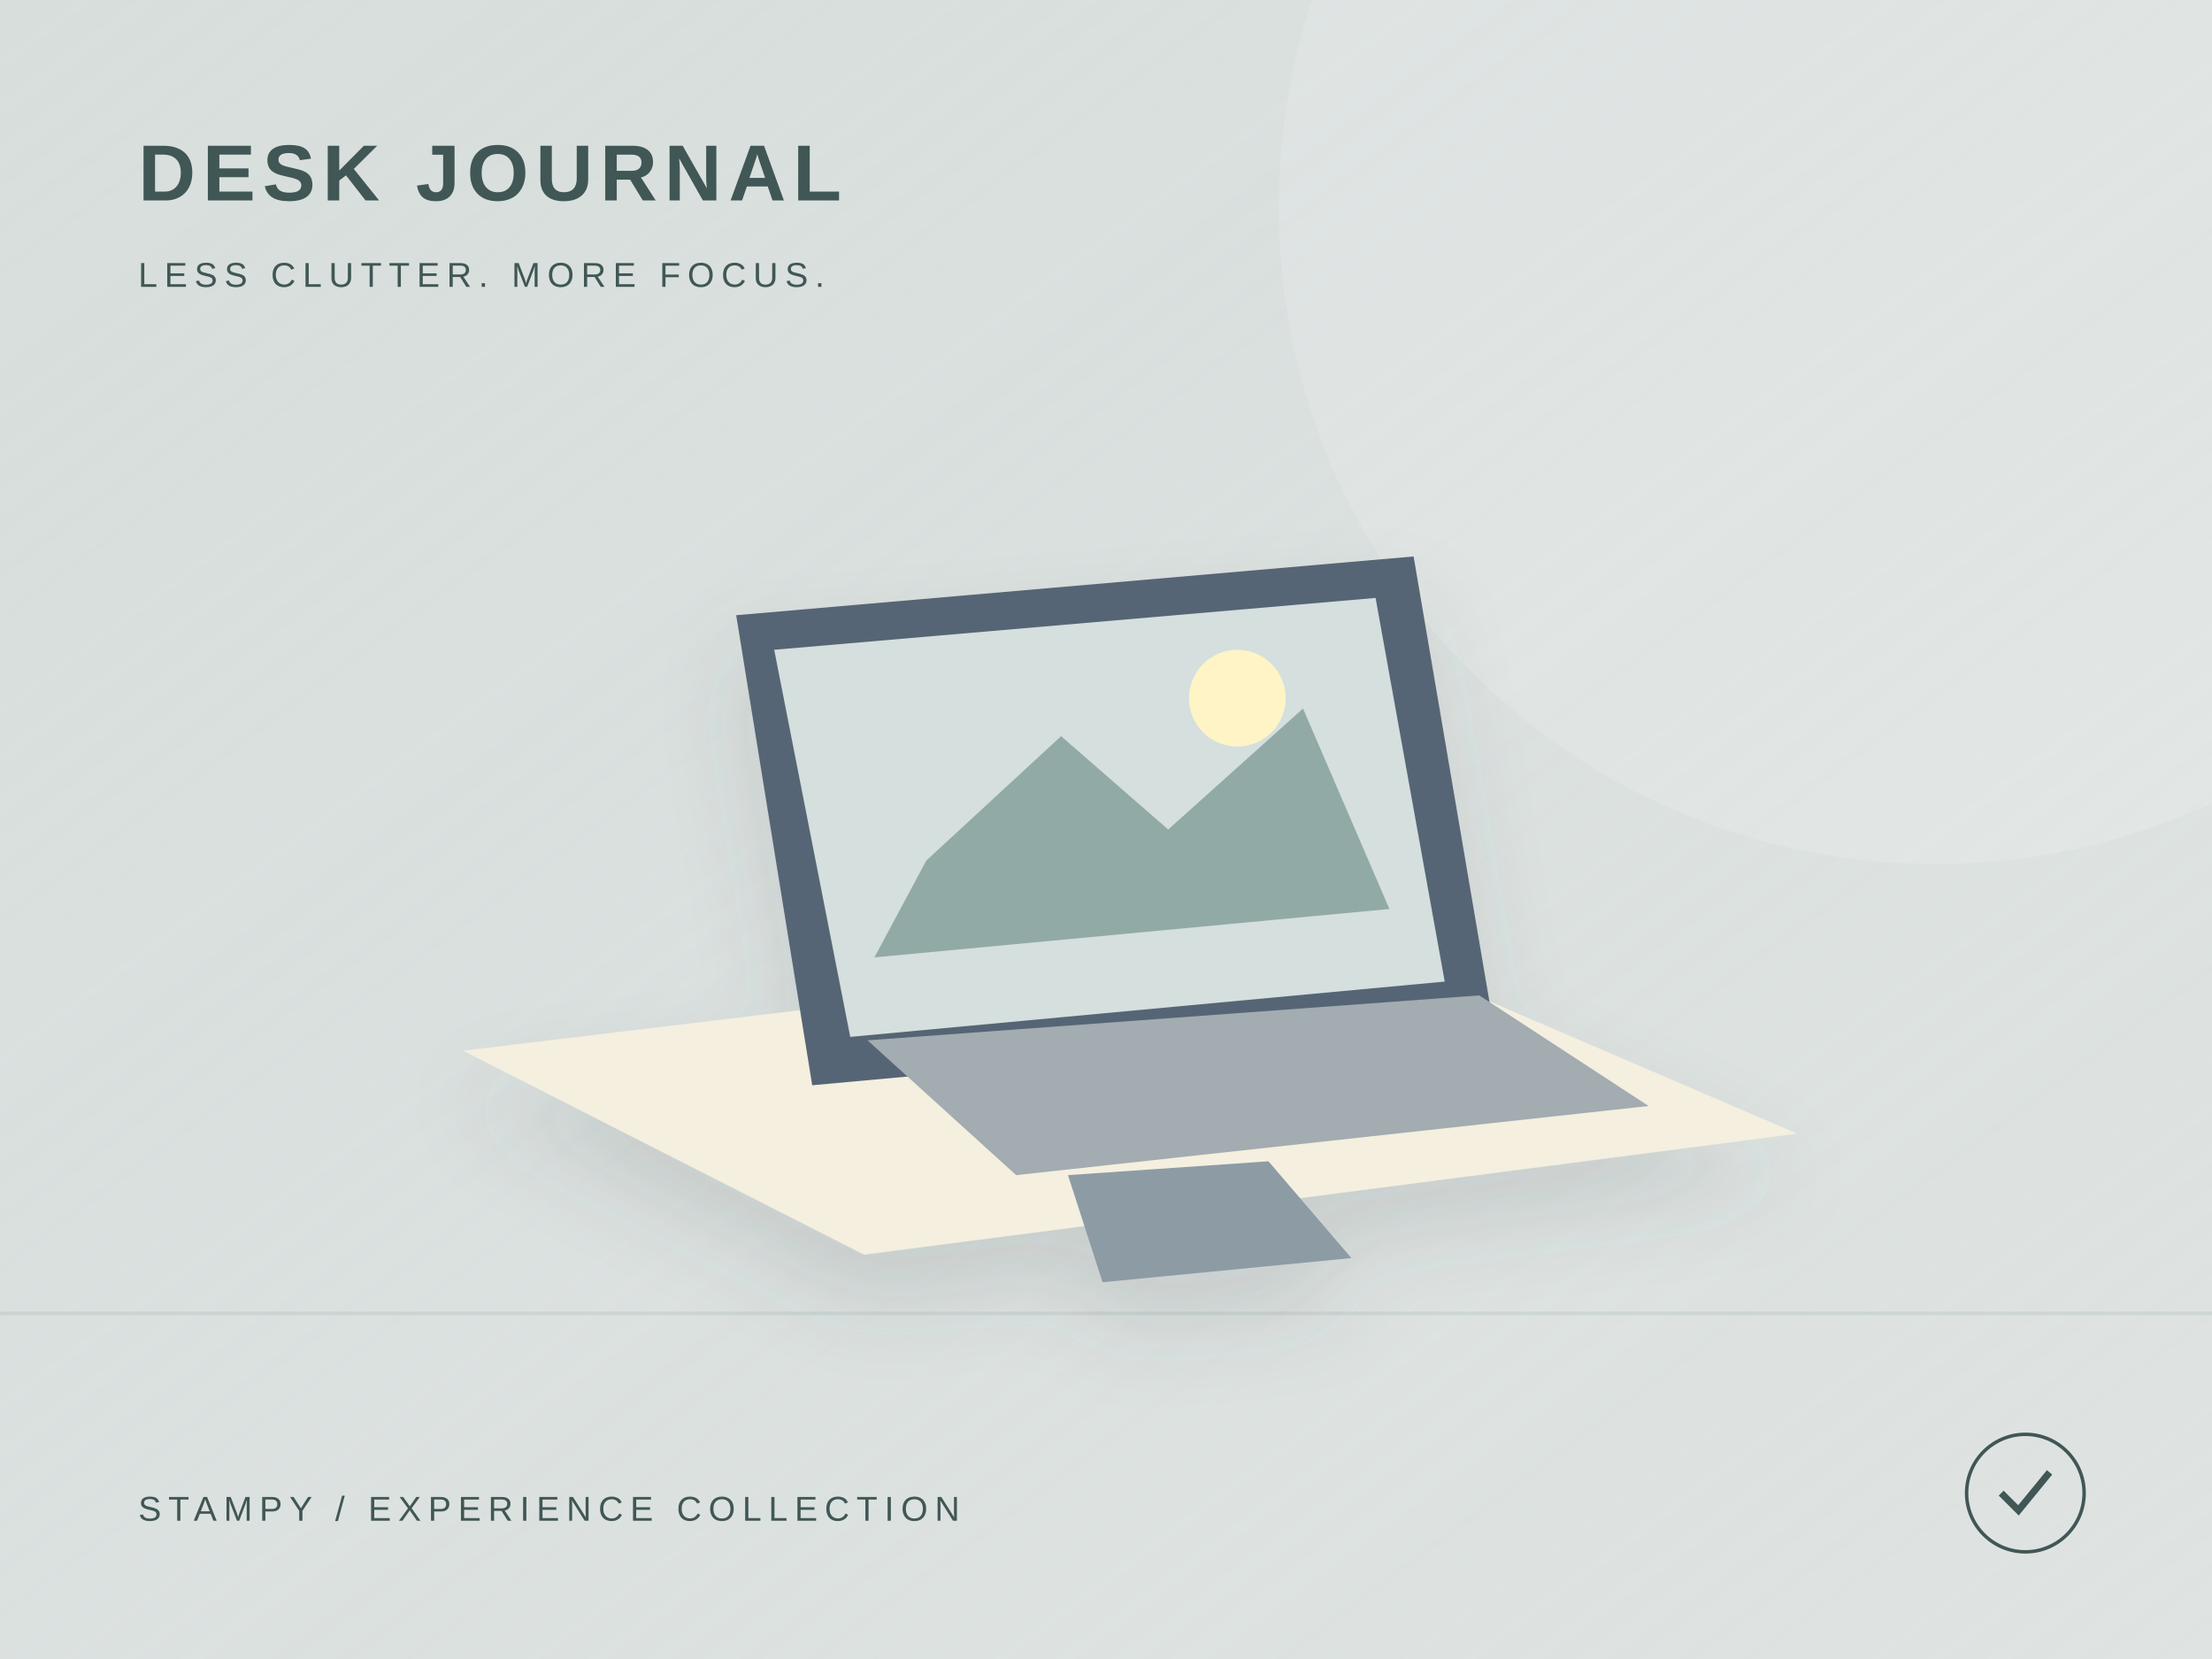
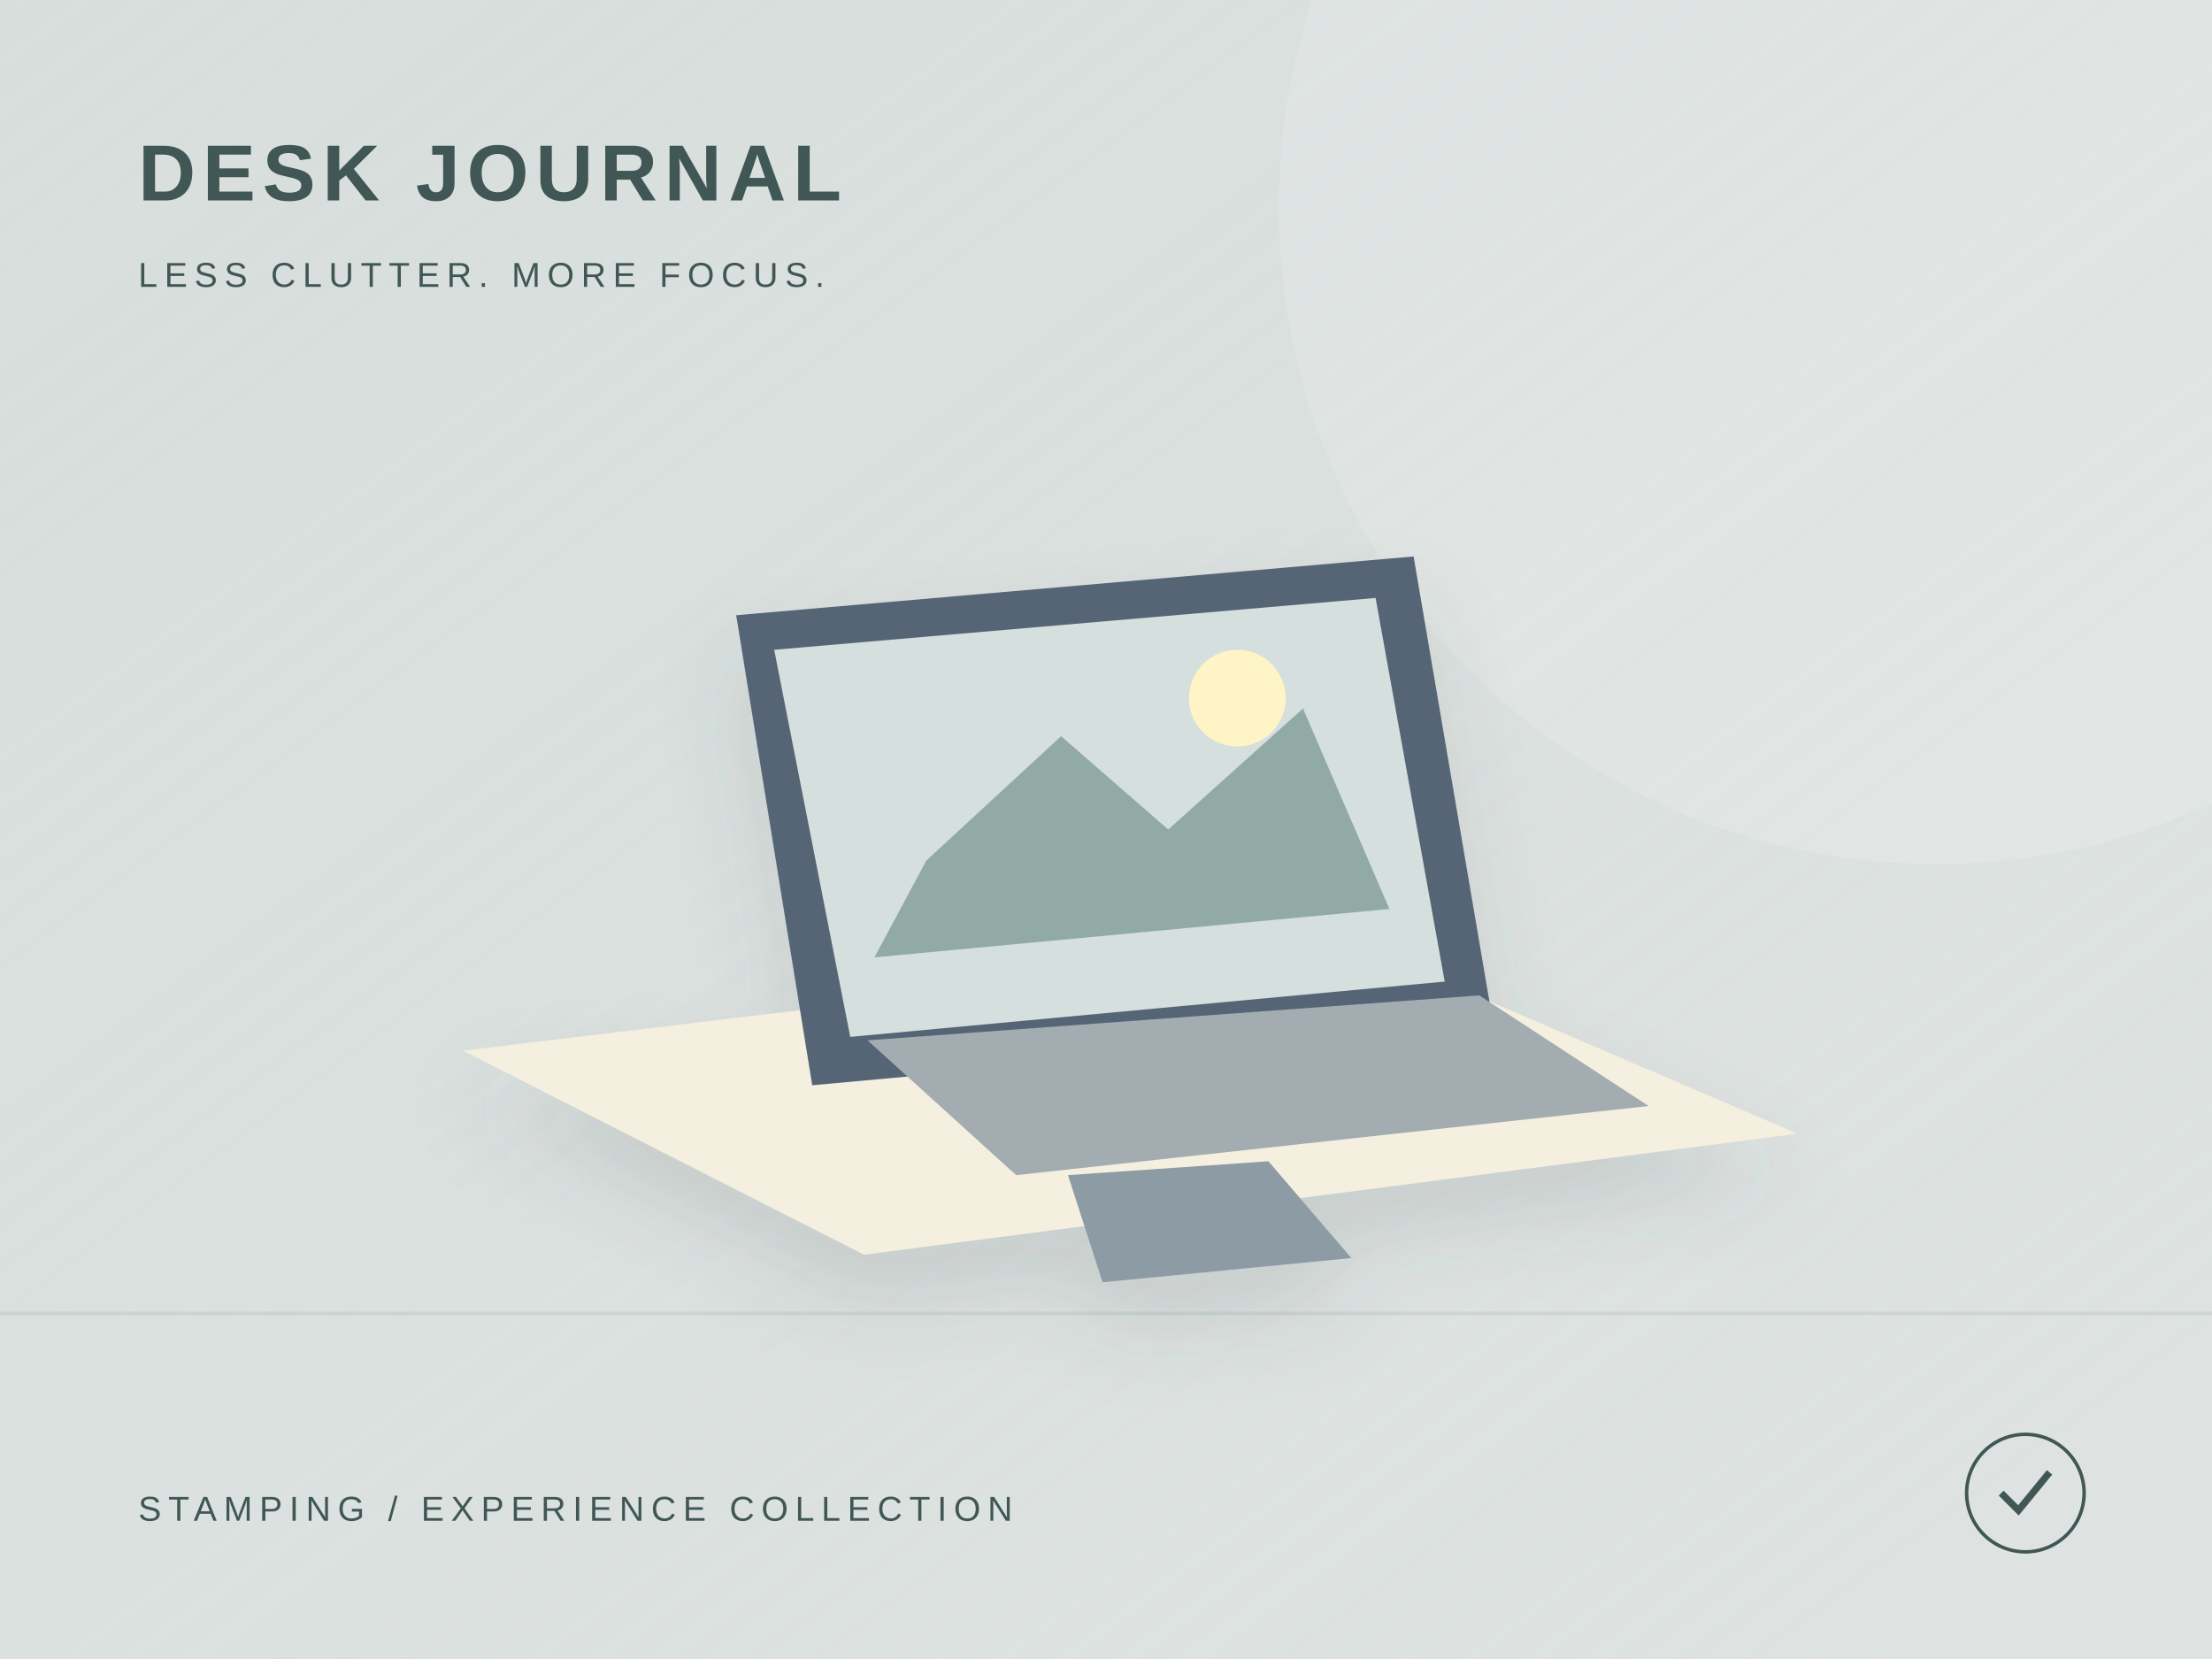
<svg xmlns="http://www.w3.org/2000/svg" viewBox="0 0 640 480">
  <defs>
    <linearGradient id="bg" x2="1" y2="1">
      <stop stop-color="#d7dedc" />
      <stop offset="1" stop-color="#d7dedc" stop-opacity=".7" />
    </linearGradient>
    <filter id="shadow" x="-30%" y="-30%" width="160%" height="180%">
      <feDropShadow dx="0" dy="14" stdDeviation="12" flood-color="#405755" flood-opacity=".14" />
    </filter>
  </defs>
  <rect width="640" height="480" fill="url(#bg)" />
  <circle cx="560" cy="60" r="190" fill="#fff" opacity=".14" />
  <path d="M0 380h640" stroke="#405755" opacity=".1" />
  <g font-family="Arial, sans-serif" fill="#405755">
    <text x="40" y="58" font-size="23" font-weight="700" letter-spacing="2">DESK JOURNAL</text>
    <text x="40" y="83" font-size="10" letter-spacing="2">LESS CLUTTER. MORE FOCUS.</text>
  </g>
  <g filter="url(#shadow)">
    <path d="m134 304 258-31 128 55-270 35Z" fill="#f4efdf" />
    <path d="m213 178 196-17 23 135-197 18Z" fill="#576574" />
    <path d="m224 188 174-15 20 111-172 16Z" fill="#d4dfde" />
    <path d="m251 301 177-13 49 32-183 20Z" fill="#a2acb1" />
    <path d="m309 340 58-4 24 28-72 7Z" fill="#8d9ba4" />
    <path d="m268 249 39-36 31 27 39-35 25 58-149 14Z" fill="#92aaa5" />
    <circle cx="358" cy="202" r="14" fill="#fff4c5" />
  </g>
-   <text x="40" y="440" font-family="Arial,sans-serif" font-size="10" fill="#405755" letter-spacing="2">STAMPY / EXPERIENCE COLLECTION</text>
+   <text x="40" y="440" font-family="Arial,sans-serif" font-size="10" fill="#405755" letter-spacing="2">STAMPING / EXPERIENCE COLLECTION</text>
  <circle cx="586" cy="432" r="17" fill="none" stroke="#405755" />
  <path d="m579 432 5 5 9-11" fill="none" stroke="#405755" stroke-width="2" />
</svg>
